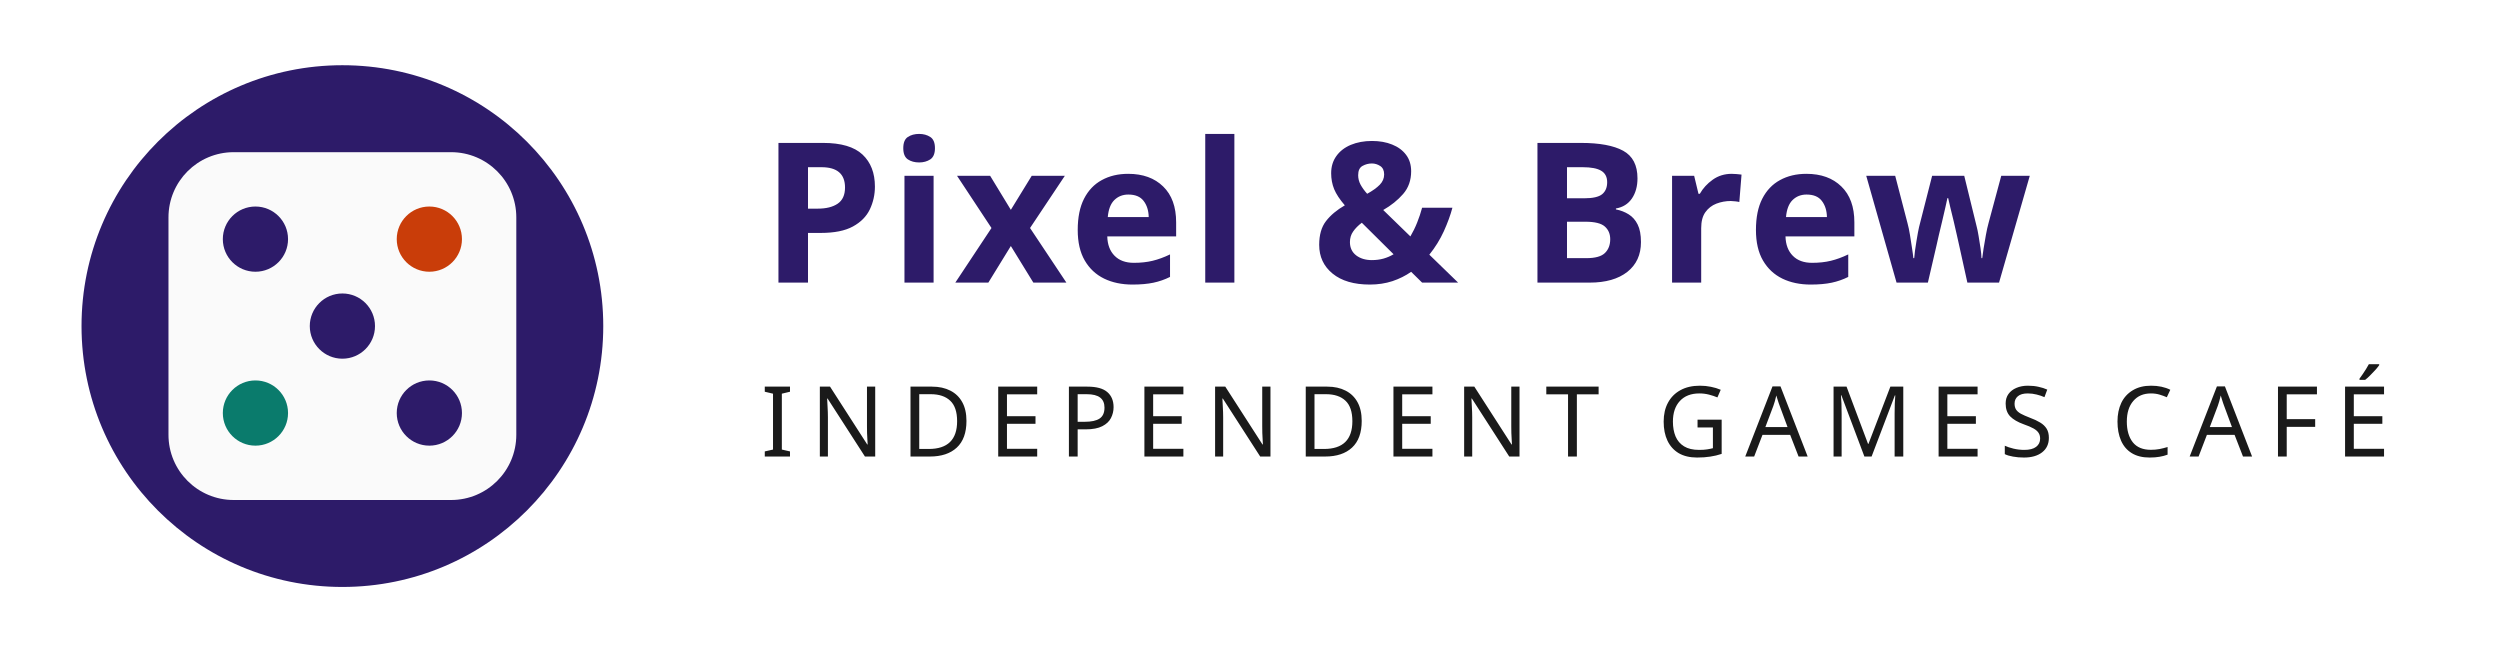
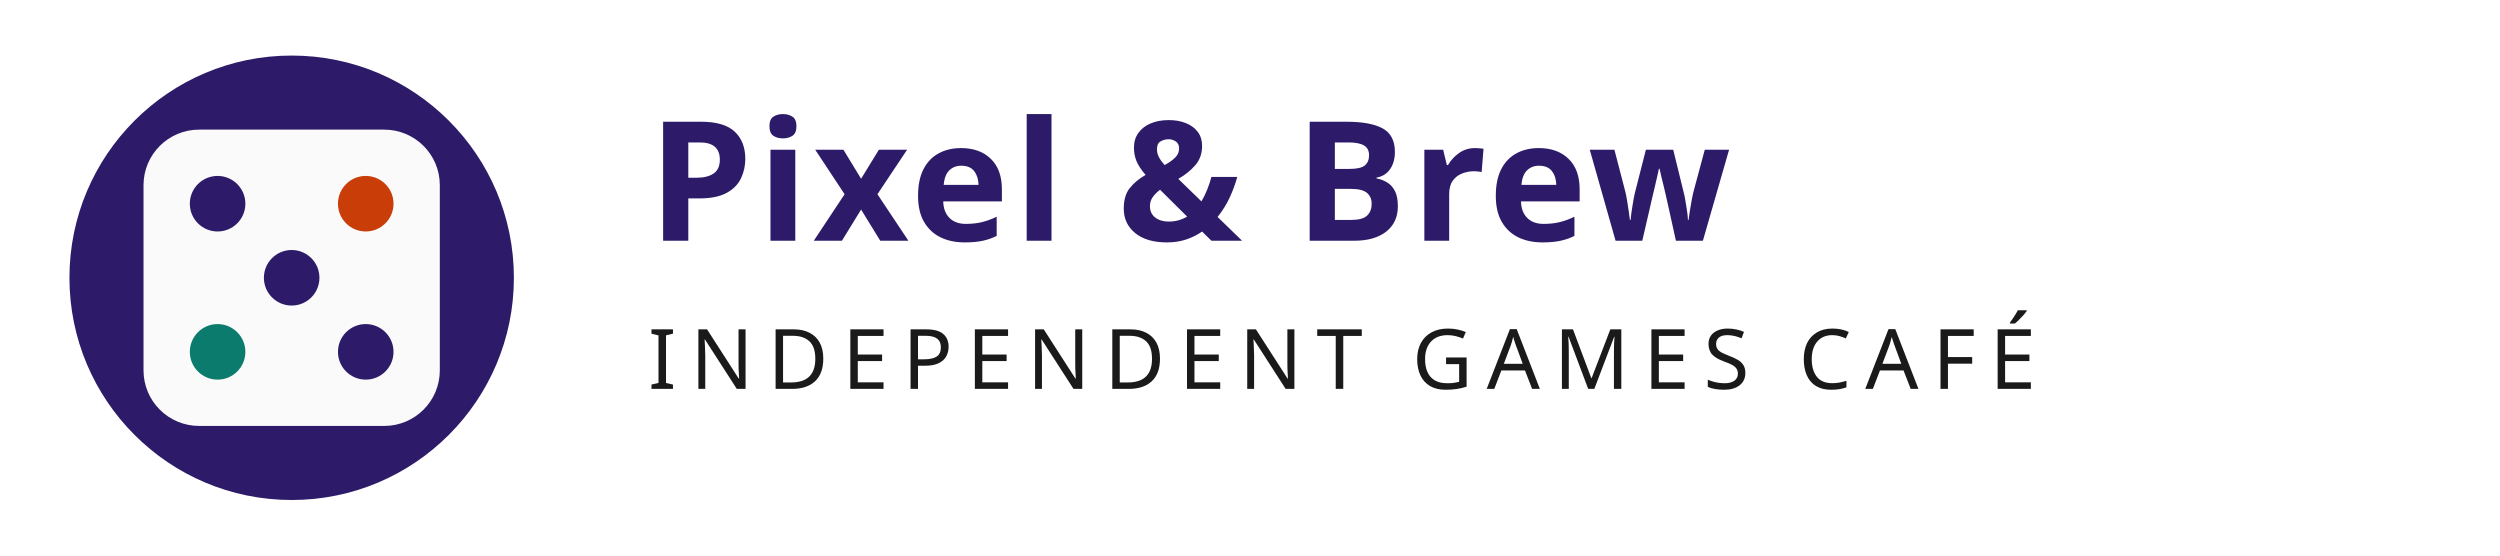
- <svg xmlns="http://www.w3.org/2000/svg" width="460" height="120" viewBox="0 0 460 120" role="img">
+ <svg xmlns="http://www.w3.org/2000/svg" width="540" height="120" viewBox="0 0 540 120" role="img">
  <g transform="translate(15, 12)">
    <circle cx="48" cy="48" r="48" fill="#2D1B69" />
    <rect x="16" y="16" width="64" height="64" rx="12" fill="#FAFAFA" />
    <circle cx="32" cy="32" r="6" fill="#2D1B69" />
    <circle cx="48" cy="48" r="6" fill="#2D1B69" />
    <circle cx="64" cy="64" r="6" fill="#2D1B69" />
    <circle cx="64" cy="32" r="6" fill="#C93D09" />
    <circle cx="32" cy="64" r="6" fill="#0A7B6C" />
  </g>
  <text x="140" y="52" font-family="Nunito, Fredoka One, sans-serif" font-size="36" font-weight="700" fill="#2D1B69" letter-spacing="1">Pixel &amp; Brew</text>
  <text x="140" y="84" font-family="Nunito, sans-serif" font-size="18" font-weight="400" fill="#1A1A1A" letter-spacing="3">INDEPENDENT GAMES CAFÉ</text>
</svg>
